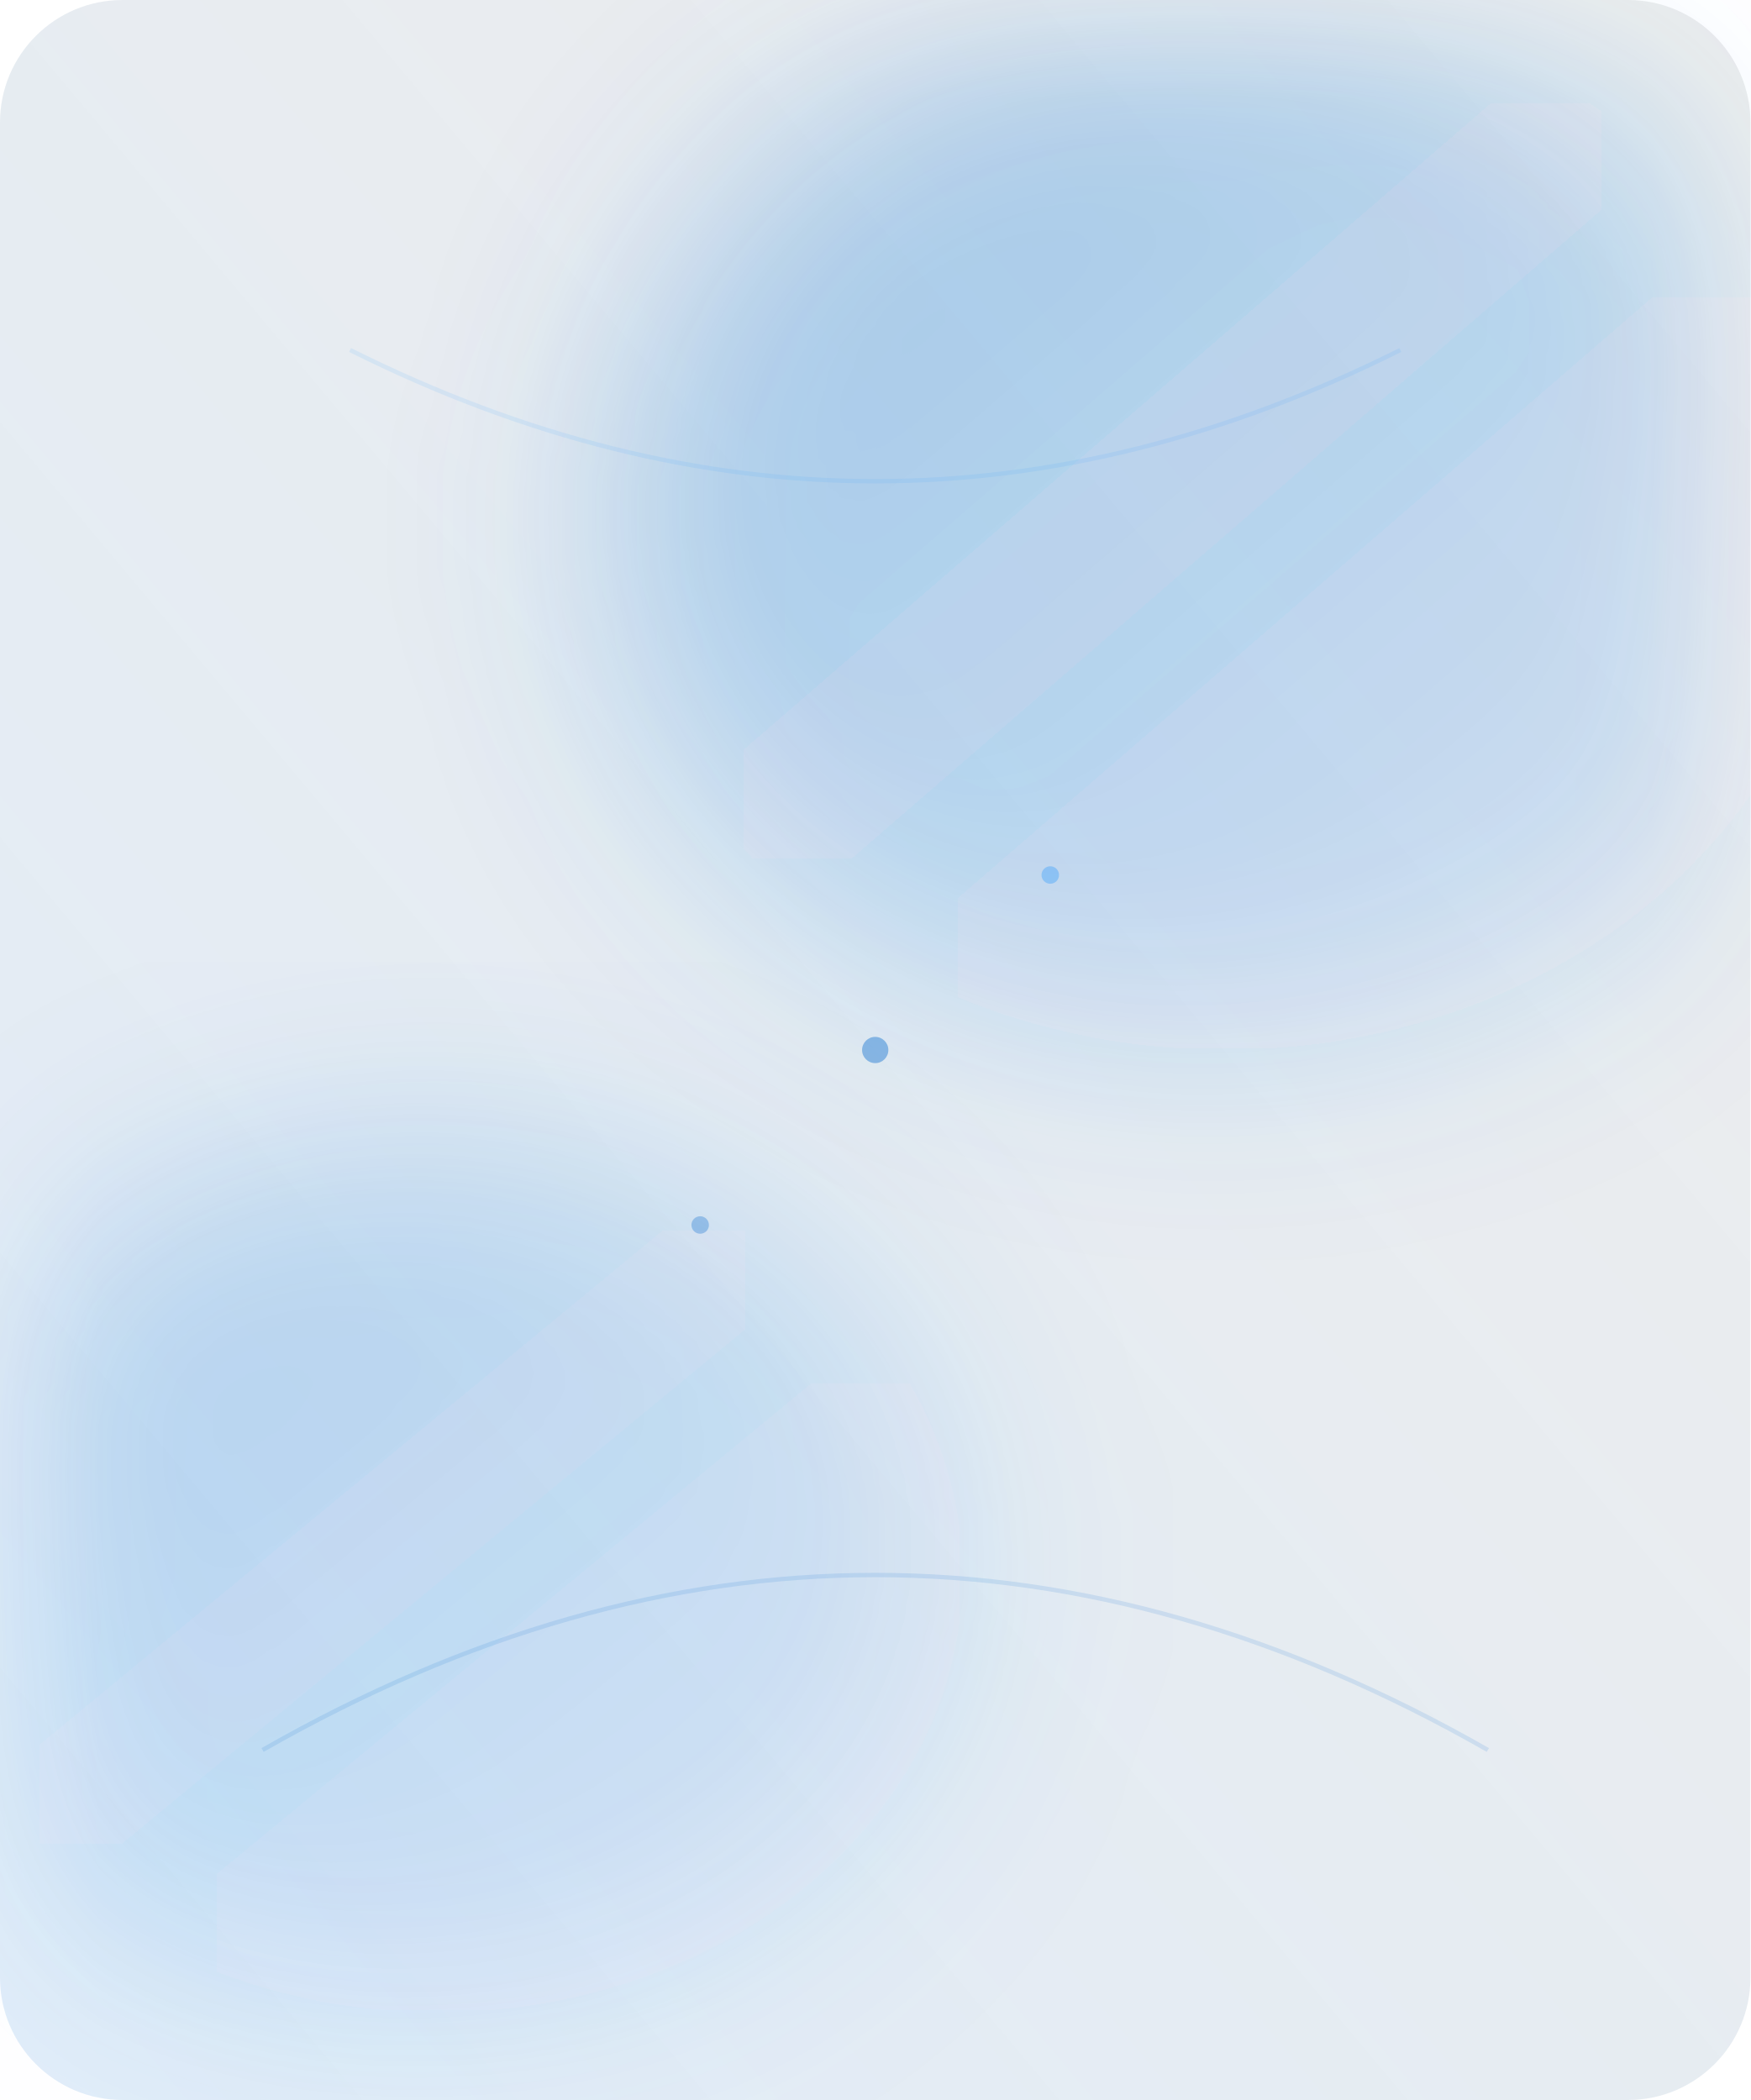
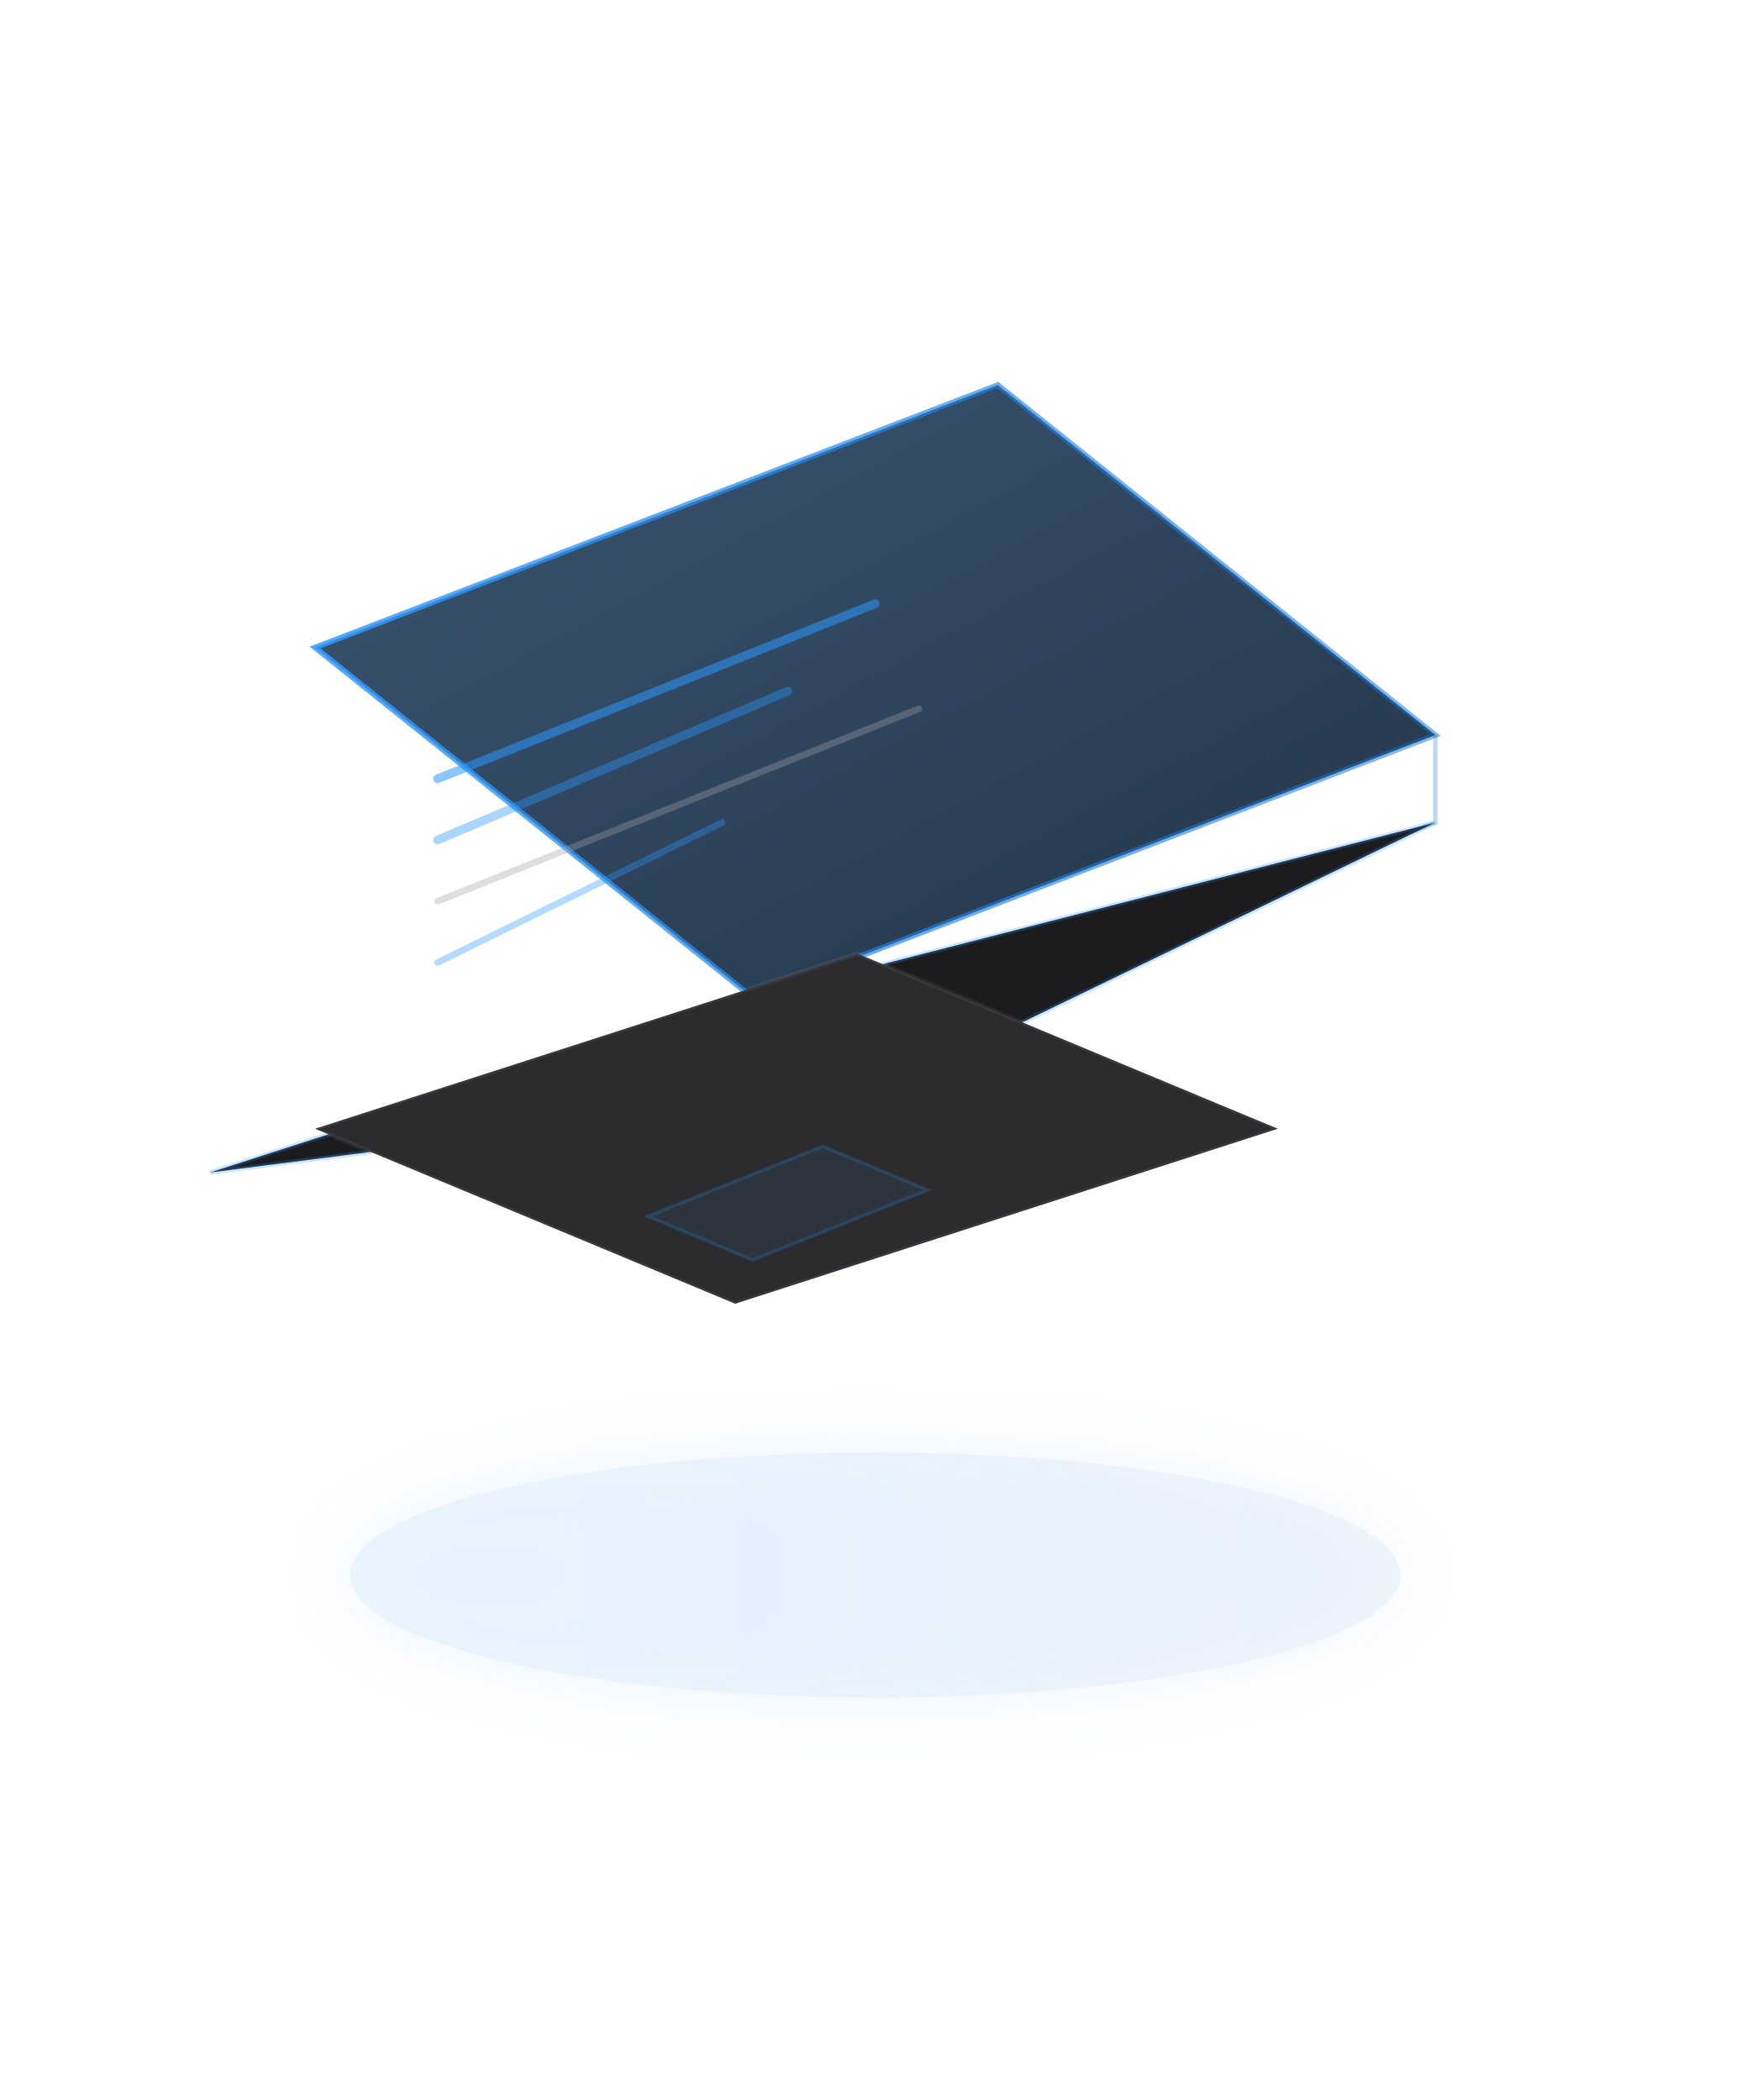
<svg xmlns="http://www.w3.org/2000/svg" viewBox="0 0 400 480" fill="none" aria-hidden="true">
  <defs>
-     <linearGradient id="h1" x1="0%" y1="0%" x2="100%" y2="100%">
-       <stop offset="0%" style="stop-color:#0066cc;stop-opacity:0.35" />
-       <stop offset="100%" style="stop-color:#2997ff;stop-opacity:0.15" />
+     <linearGradient id="lap-screen" x1="0%" y1="0%" x2="100%" y2="100%">
+       <stop offset="0%" style="stop-color:#1a3a5c;stop-opacity:0.9" />
+       <stop offset="100%" style="stop-color:#0d1f33;stop-opacity:0.95" />
    </linearGradient>
-     <linearGradient id="h2" x1="100%" y1="0%" x2="0%" y2="100%">
-       <stop offset="0%" style="stop-color:#1d1d1f;stop-opacity:0.08" />
-       <stop offset="100%" style="stop-color:#0066cc;stop-opacity:0.12" />
+     <linearGradient id="lap-accent" x1="0%" y1="0%" x2="100%" y2="0%">
+       <stop offset="0%" style="stop-color:#2997ff;stop-opacity:0.85" />
+       <stop offset="100%" style="stop-color:#0066cc;stop-opacity:0.5" />
    </linearGradient>
-     <filter id="blur" x="-20%" y="-20%" width="140%" height="140%">
-       <feGaussianBlur stdDeviation="24" />
+     <filter id="lap-glow" x="-30%" y="-30%" width="160%" height="160%">
+       <feGaussianBlur stdDeviation="8" result="b" />
+       <feMerge>
+         <feMergeNode in="b" />
+         <feMergeNode in="SourceGraphic" />
+       </feMerge>
    </filter>
  </defs>
-   <rect width="400" height="480" rx="28" fill="url(#h2)" />
-   <ellipse cx="280" cy="120" rx="140" ry="120" fill="url(#h1)" filter="url(#blur)" opacity="0.9" />
-   <ellipse cx="100" cy="360" rx="120" ry="100" fill="url(#h1)" filter="url(#blur)" opacity="0.65" />
-   <circle cx="200" cy="240" r="3" fill="#0066cc" opacity="0.4" />
-   <circle cx="240" cy="200" r="2" fill="#2997ff" opacity="0.35" />
-   <circle cx="160" cy="280" r="2" fill="#0066cc" opacity="0.3" />
-   <path d="M60 400 Q200 320 340 400" stroke="#0066cc" stroke-opacity="0.12" stroke-width="1" fill="none" />
-   <path d="M80 80 Q200 140 320 80" stroke="#2997ff" stroke-opacity="0.1" stroke-width="1" fill="none" />
+   <path d="M72 148 L228 88 L328 168 L172 228 Z" fill="url(#lap-screen)" stroke="url(#lap-accent)" stroke-width="1.25" opacity="0.95" />
+   <path d="M100 178 L200 138" stroke="#2997ff" stroke-width="2" stroke-linecap="round" opacity="0.55" />
+   <path d="M100 192 L180 158" stroke="#2997ff" stroke-width="2" stroke-linecap="round" opacity="0.4" />
+   <path d="M100 206 L210 162" stroke="#a1a1a6" stroke-width="1.5" stroke-linecap="round" opacity="0.35" />
+   <path d="M100 220 L165 188" stroke="#2997ff" stroke-width="1.5" stroke-linecap="round" opacity="0.35" />
+   <path d="M172 228 L172 248 L328 188 L328 168" stroke="url(#lap-accent)" stroke-width="1" opacity="0.5" />
+   <path d="M48 268 L172 228 L328 188 L204 248 Z" fill="#1c1c1e" stroke="rgba(41,151,255,0.25)" stroke-width="1" />
+   <path d="M72 258 L196 218 L292 258 L168 298 Z" fill="#2c2c2e" stroke="rgba(255,255,255,0.06)" stroke-width="1" />
+   <path d="M148 278 L188 262 L212 272 L172 288 Z" fill="rgba(41,151,255,0.08)" stroke="rgba(41,151,255,0.2)" stroke-width="0.75" />
+   <ellipse cx="200" cy="360" rx="120" ry="28" fill="url(#lap-accent)" opacity="0.12" filter="url(#lap-glow)" />
</svg>
